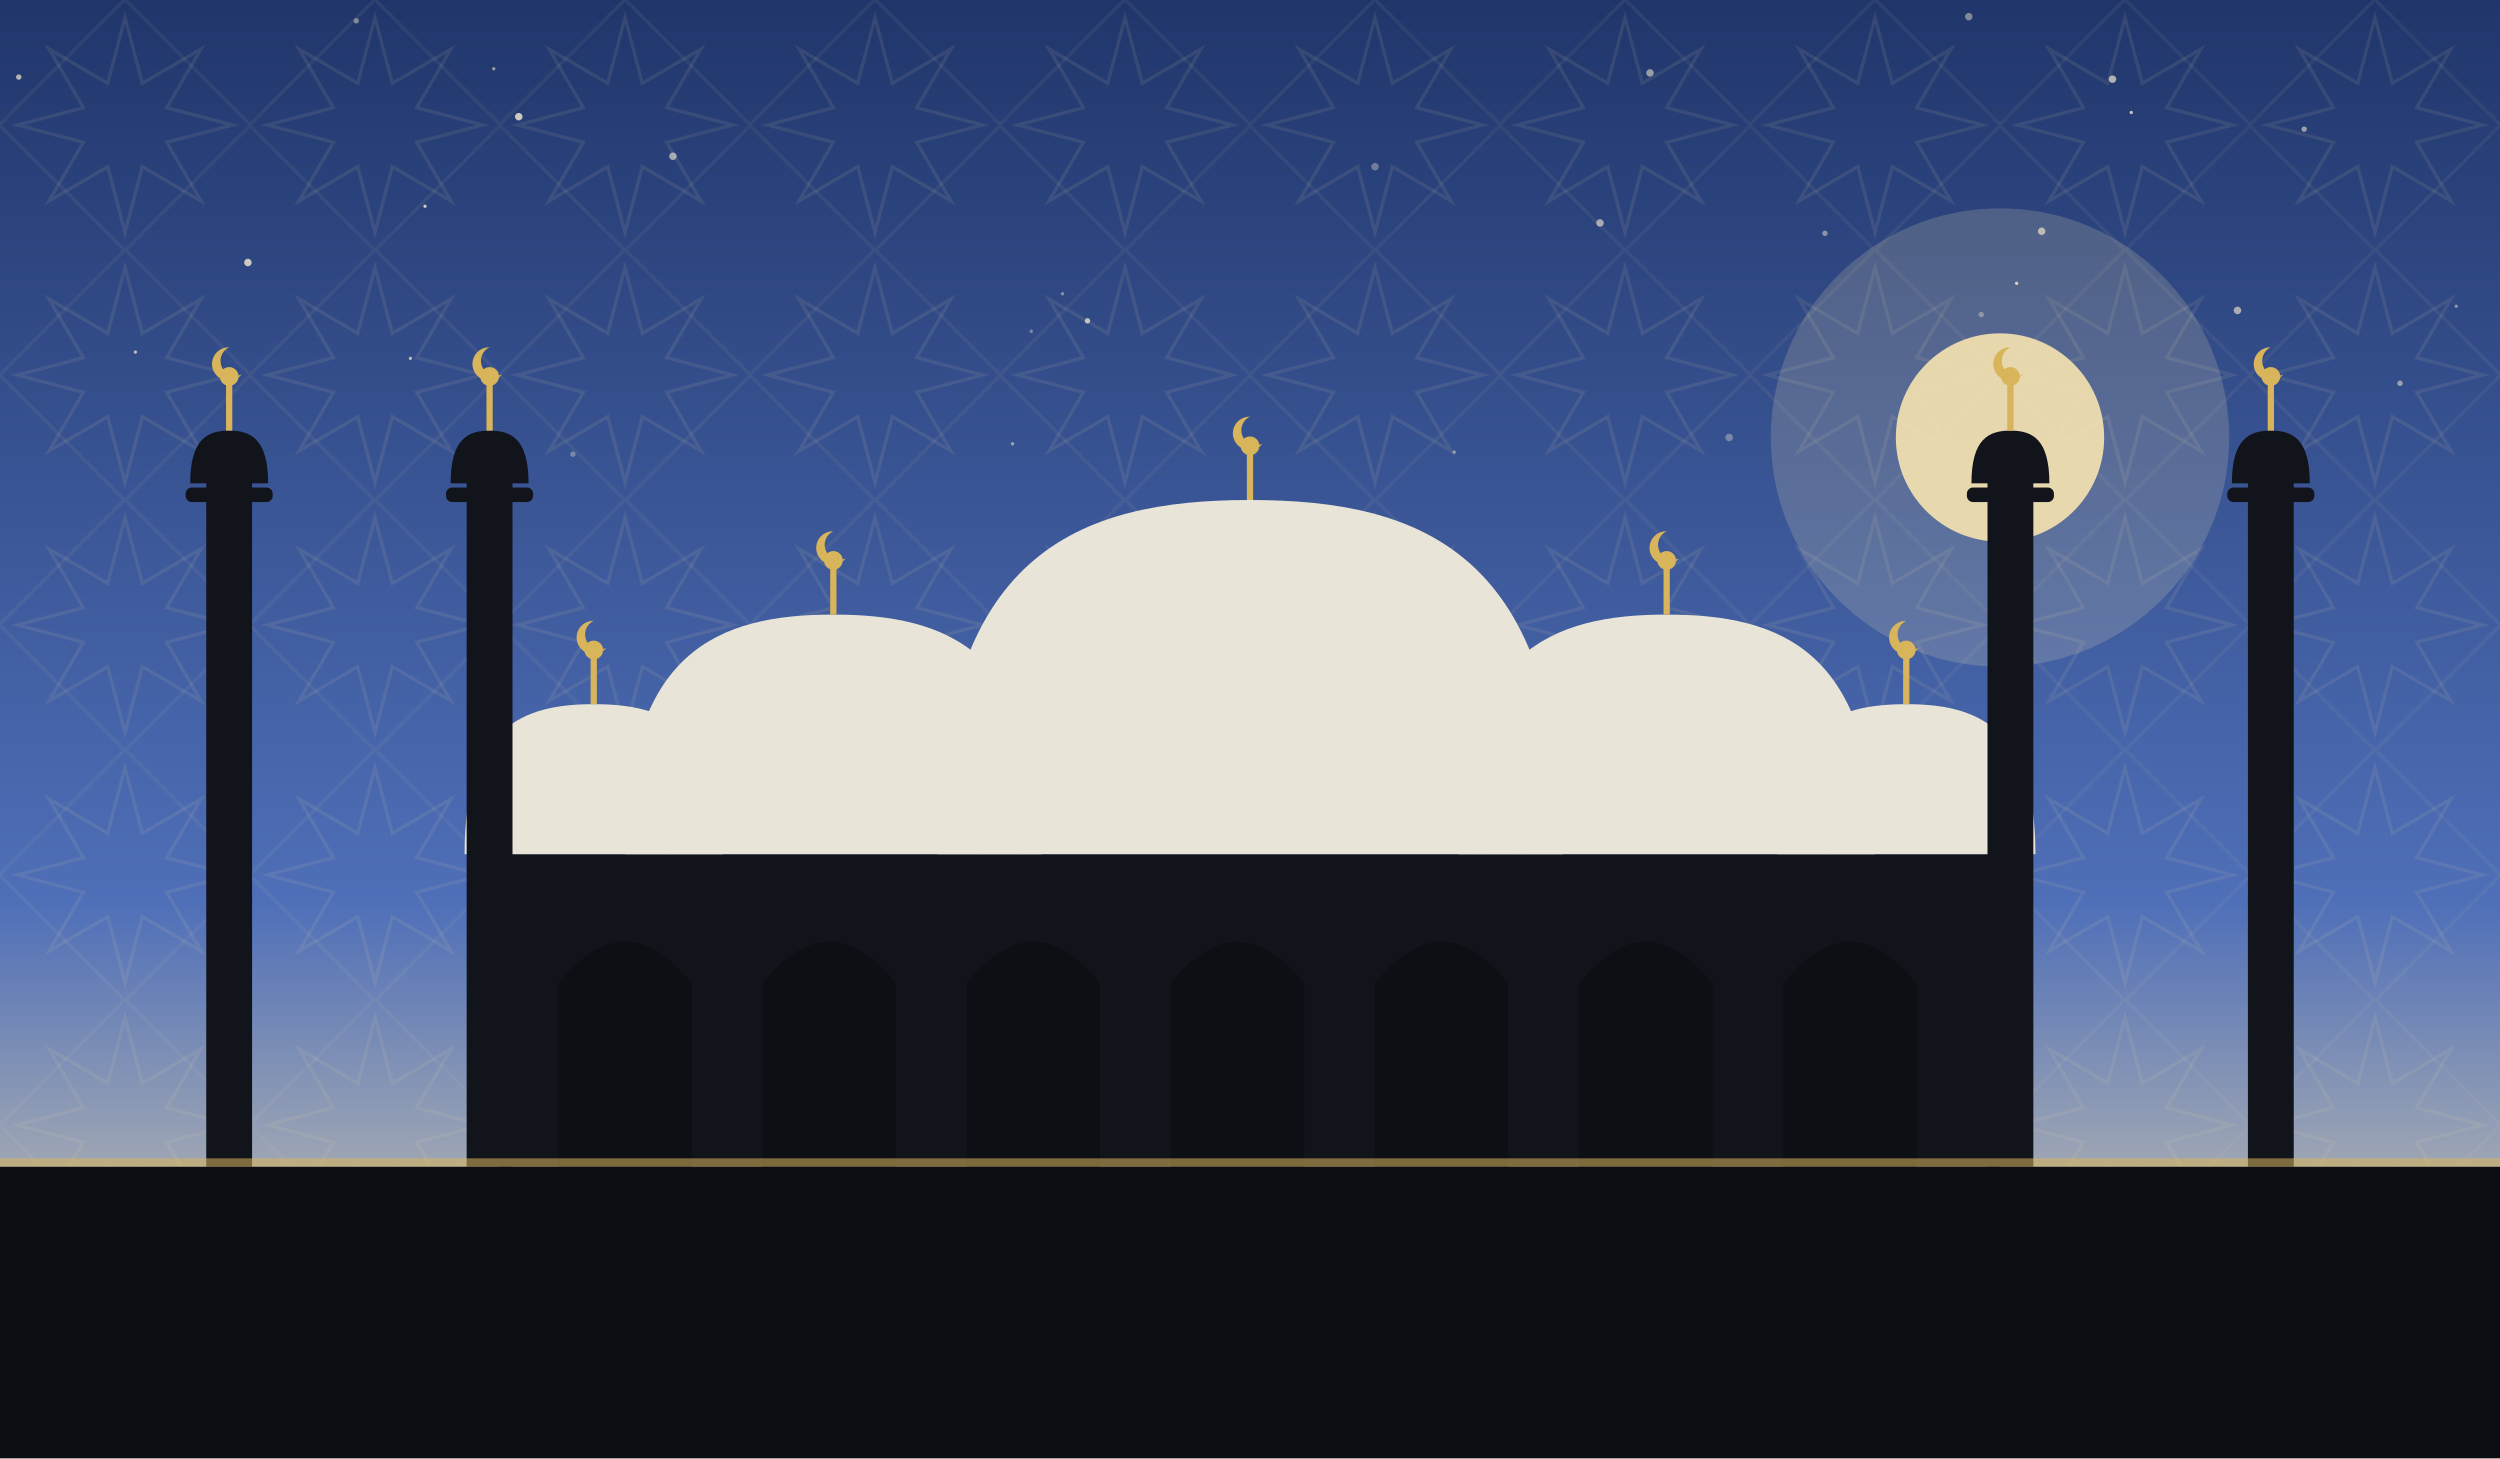
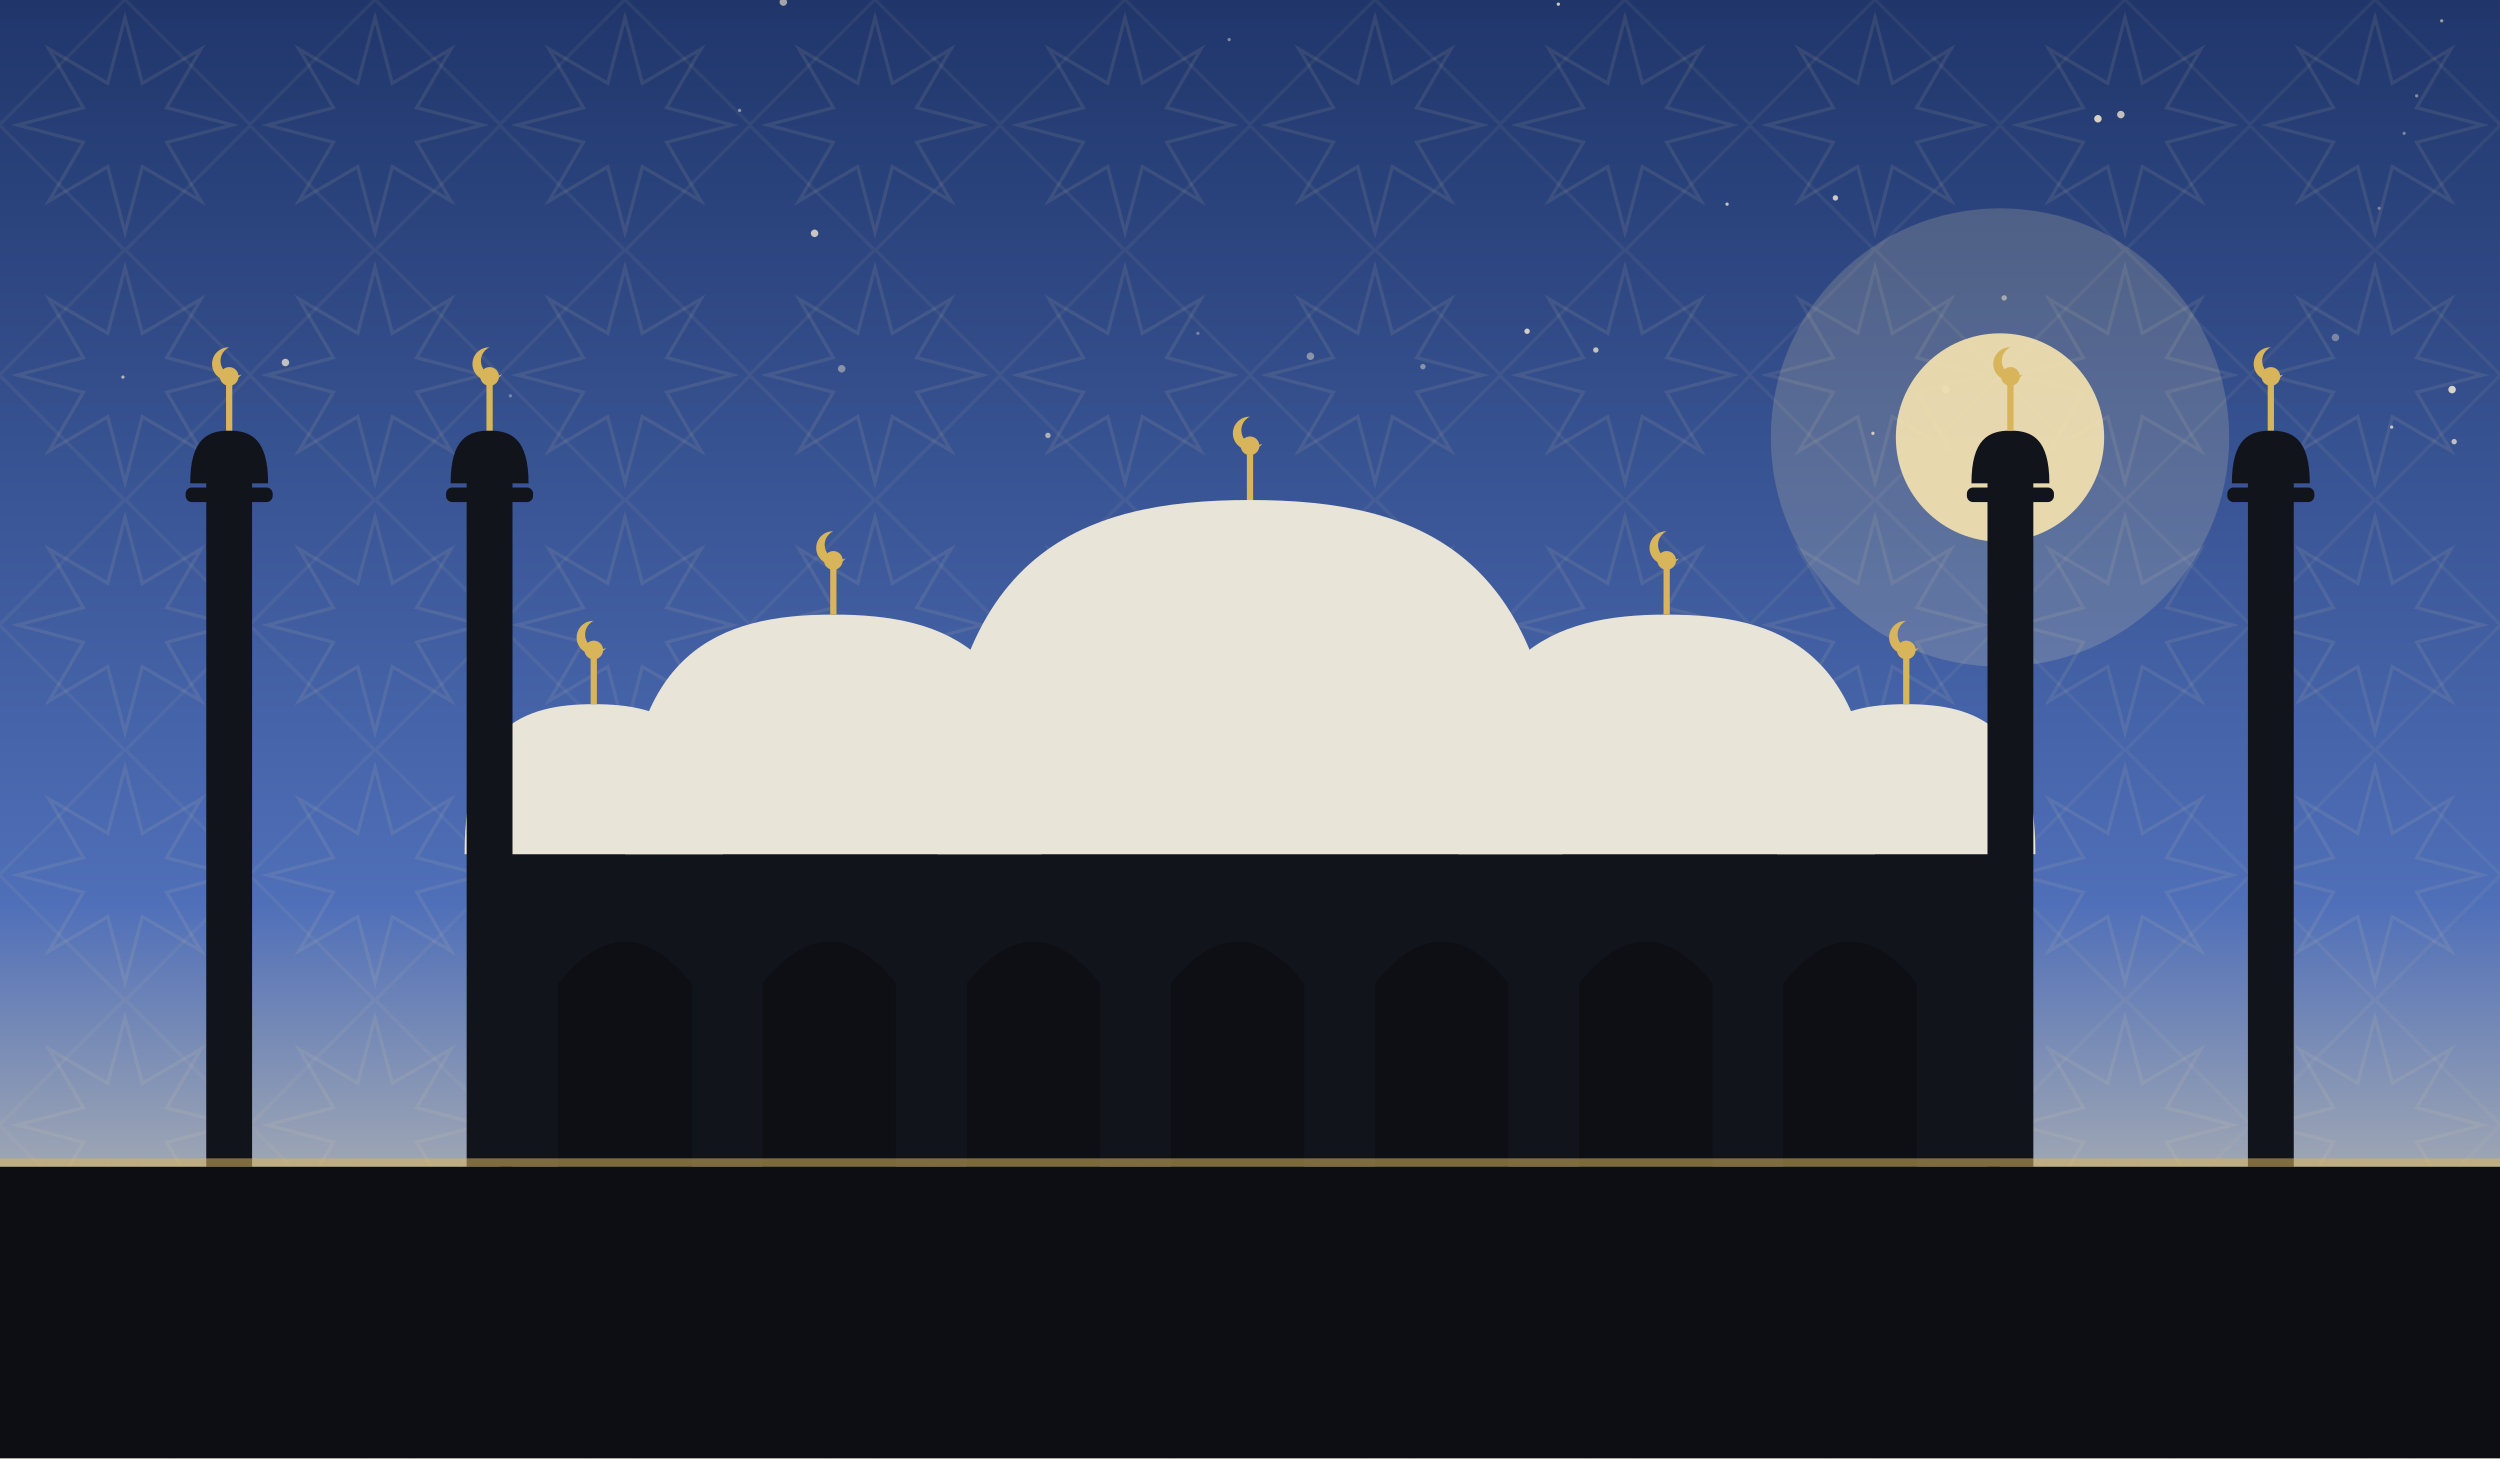
<svg xmlns="http://www.w3.org/2000/svg" viewBox="0 0 1200 700" role="img">
  <defs>
    <linearGradient id="sky" x1="0" y1="0" x2="0" y2="1">
      <stop offset="0" stop-color="#20366b" />
      <stop offset="0.62" stop-color="#4f6fb8" />
      <stop offset="1" stop-color="#f6e3b0" />
    </linearGradient>
    <pattern id="g1" width="120" height="120" patternUnits="userSpaceOnUse">
      <polygon points="111.6,60.0 80.0,68.3 96.5,96.5 68.3,80.0 60.0,111.6 51.7,80.0 23.5,96.5 40.0,68.3 8.4,60.0 40.0,51.7 23.5,23.5 51.7,40.0 60.0,8.4 68.3,40.0 96.5,23.5 80.0,51.7" fill="none" stroke="#e8d9a8" stroke-width="1.6" opacity="0.1" />
      <rect x="17.4" y="17.4" width="85.2" height="85.2" fill="none" stroke="#e8d9a8" stroke-width="1.6" opacity="0.07" transform="rotate(45 60.0 60.0)" />
    </pattern>
  </defs>
  <rect width="1200" height="700" fill="url(#sky)" />
  <rect width="1200" height="700" fill="url(#g1)" />
-   <circle cx="830" cy="210" r="1.8" fill="#f7ecd2" opacity="0.35" />
-   <circle cx="768" cy="107" r="1.8" fill="#f7ecd2" opacity="0.61" />
-   <circle cx="1179" cy="147" r="0.8" fill="#f7ecd2" opacity="0.48" />
-   <circle cx="119" cy="126" r="1.8" fill="#f7ecd2" opacity="0.79" />
-   <circle cx="876" cy="112" r="1.3" fill="#f7ecd2" opacity="0.47" />
-   <circle cx="1074" cy="149" r="1.8" fill="#f7ecd2" opacity="0.61" />
-   <circle cx="65" cy="169" r="0.8" fill="#f7ecd2" opacity="0.70" />
-   <circle cx="945" cy="8" r="1.8" fill="#f7ecd2" opacity="0.45" />
-   <circle cx="522" cy="154" r="1.3" fill="#f7ecd2" opacity="0.73" />
-   <circle cx="980" cy="111" r="1.8" fill="#f7ecd2" opacity="0.65" />
-   <circle cx="951" cy="151" r="1.3" fill="#f7ecd2" opacity="0.36" />
-   <circle cx="171" cy="10" r="1.3" fill="#f7ecd2" opacity="0.45" />
-   <circle cx="968" cy="136" r="0.8" fill="#f7ecd2" opacity="0.83" />
-   <circle cx="486" cy="213" r="0.8" fill="#f7ecd2" opacity="0.53" />
-   <circle cx="237" cy="33" r="0.8" fill="#f7ecd2" opacity="0.56" />
-   <circle cx="197" cy="172" r="0.8" fill="#f7ecd2" opacity="0.69" />
-   <circle cx="1014" cy="38" r="1.8" fill="#f7ecd2" opacity="0.67" />
-   <circle cx="792" cy="35" r="1.8" fill="#f7ecd2" opacity="0.55" />
-   <circle cx="323" cy="75" r="1.8" fill="#f7ecd2" opacity="0.60" />
-   <circle cx="1023" cy="54" r="0.8" fill="#f7ecd2" opacity="0.77" />
-   <circle cx="660" cy="80" r="1.8" fill="#f7ecd2" opacity="0.35" />
-   <circle cx="698" cy="217" r="0.8" fill="#f7ecd2" opacity="0.51" />
-   <circle cx="9" cy="37" r="1.3" fill="#f7ecd2" opacity="0.68" />
-   <circle cx="249" cy="56" r="1.8" fill="#f7ecd2" opacity="0.79" />
-   <circle cx="1106" cy="62" r="1.3" fill="#f7ecd2" opacity="0.57" />
-   <circle cx="204" cy="99" r="0.8" fill="#f7ecd2" opacity="0.81" />
-   <circle cx="495" cy="159" r="0.8" fill="#f7ecd2" opacity="0.40" />
-   <circle cx="275" cy="218" r="1.3" fill="#f7ecd2" opacity="0.35" />
-   <circle cx="1152" cy="184" r="1.3" fill="#f7ecd2" opacity="0.53" />
-   <circle cx="510" cy="141" r="0.8" fill="#f7ecd2" opacity="0.45" />
+   <circle cx="1177" cy="187" r="1.8" fill="#f7ecd2" opacity="0.84" />
+   <circle cx="899" cy="208" r="0.8" fill="#f7ecd2" opacity="0.77" />
+   <circle cx="1142" cy="100" r="0.8" fill="#f7ecd2" opacity="0.35" />
+   <circle cx="1018" cy="55" r="1.8" fill="#f7ecd2" opacity="0.75" />
+   <circle cx="503" cy="209" r="1.3" fill="#f7ecd2" opacity="0.62" />
+   <circle cx="245" cy="190" r="0.8" fill="#f7ecd2" opacity="0.35" />
+   <circle cx="748" cy="2" r="0.8" fill="#f7ecd2" opacity="0.81" />
+   <circle cx="404" cy="177" r="1.8" fill="#f7ecd2" opacity="0.43" />
+   <circle cx="629" cy="171" r="1.8" fill="#f7ecd2" opacity="0.44" />
+   <circle cx="391" cy="112" r="1.8" fill="#f7ecd2" opacity="0.77" />
+   <circle cx="1154" cy="64" r="0.8" fill="#f7ecd2" opacity="0.41" />
+   <circle cx="590" cy="19" r="0.8" fill="#f7ecd2" opacity="0.45" />
+   <circle cx="355" cy="53" r="0.8" fill="#f7ecd2" opacity="0.50" />
+   <circle cx="137" cy="174" r="1.8" fill="#f7ecd2" opacity="0.73" />
+   <circle cx="1160" cy="46" r="0.8" fill="#f7ecd2" opacity="0.45" />
+   <circle cx="376" cy="1" r="1.8" fill="#f7ecd2" opacity="0.61" />
+   <circle cx="881" cy="95" r="1.3" fill="#f7ecd2" opacity="0.80" />
+   <circle cx="683" cy="176" r="1.3" fill="#f7ecd2" opacity="0.43" />
+   <circle cx="766" cy="168" r="1.3" fill="#f7ecd2" opacity="0.73" />
+   <circle cx="962" cy="143" r="1.3" fill="#f7ecd2" opacity="0.51" />
+   <circle cx="1007" cy="57" r="1.8" fill="#f7ecd2" opacity="0.84" />
+   <circle cx="829" cy="98" r="0.8" fill="#f7ecd2" opacity="0.77" />
+   <circle cx="1172" cy="10" r="0.8" fill="#f7ecd2" opacity="0.55" />
+   <circle cx="1148" cy="205" r="0.8" fill="#f7ecd2" opacity="0.75" />
+   <circle cx="733" cy="159" r="1.3" fill="#f7ecd2" opacity="0.82" />
+   <circle cx="575" cy="160" r="0.8" fill="#f7ecd2" opacity="0.35" />
+   <circle cx="1178" cy="212" r="1.3" fill="#f7ecd2" opacity="0.71" />
+   <circle cx="934" cy="187" r="1.8" fill="#f7ecd2" opacity="0.43" />
+   <circle cx="59" cy="181" r="0.8" fill="#f7ecd2" opacity="0.64" />
+   <circle cx="1121" cy="162" r="1.8" fill="#f7ecd2" opacity="0.37" />
  <circle cx="960" cy="210" r="110" fill="#f6e3b0" opacity="0.18" />
  <circle cx="960" cy="210" r="50" fill="#f6e3b0" opacity="0.9" />
  <rect x="240" y="410" width="720" height="150" fill="#12141c" />
  <path d="M 268 560 L 268 472 Q 300 432 332 472 L 332 560 Z" fill="#0c0e14" opacity="0.9" />
  <path d="M 366 560 L 366 472 Q 398 432 430 472 L 430 560 Z" fill="#0c0e14" opacity="0.9" />
  <path d="M 464 560 L 464 472 Q 496 432 528 472 L 528 560 Z" fill="#0c0e14" opacity="0.9" />
  <path d="M 562 560 L 562 472 Q 594 432 626 472 L 626 560 Z" fill="#0c0e14" opacity="0.9" />
  <path d="M 660 560 L 660 472 Q 692 432 724 472 L 724 560 Z" fill="#0c0e14" opacity="0.9" />
  <path d="M 758 560 L 758 472 Q 790 432 822 472 L 822 560 Z" fill="#0c0e14" opacity="0.9" />
  <path d="M 856 560 L 856 472 Q 888 432 920 472 L 920 560 Z" fill="#0c0e14" opacity="0.9" />
  <path d="M 450 410 C 450 265.5, 517.5 240, 600 240 C 682.5 240, 750 265.5, 750 410 Z" fill="#e9e4d8" />
  <line x1="600" y1="240" x2="600" y2="218" stroke="#d8b45a" stroke-width="3" />
  <circle cx="600" cy="214" r="4.5" fill="#d8b45a" />
  <path d="M 600 200 a 8 8 0 1 0 6 13 a 6.4 6.4 0 1 1 -6 -13 Z" fill="#d8b45a" />
  <path d="M 300 410 C 300 312.25, 345.0 295, 400 295 C 455.0 295, 500 312.25, 500 410 Z" fill="#e9e4d8" />
  <line x1="400" y1="295" x2="400" y2="273" stroke="#d8b45a" stroke-width="3" />
  <circle cx="400" cy="269" r="4.5" fill="#d8b45a" />
  <path d="M 400 255 a 8 8 0 1 0 6 13 a 6.4 6.4 0 1 1 -6 -13 Z" fill="#d8b45a" />
  <path d="M 700 410 C 700 312.25, 745.0 295, 800 295 C 855.0 295, 900 312.25, 900 410 Z" fill="#e9e4d8" />
  <line x1="800" y1="295" x2="800" y2="273" stroke="#d8b45a" stroke-width="3" />
  <circle cx="800" cy="269" r="4.5" fill="#d8b45a" />
  <path d="M 800 255 a 8 8 0 1 0 6 13 a 6.4 6.4 0 1 1 -6 -13 Z" fill="#d8b45a" />
  <path d="M 223 410 C 223 348.8, 250.9 338, 285 338 C 319.1 338, 347 348.8, 347 410 Z" fill="#e9e4d8" />
  <line x1="285" y1="338" x2="285" y2="316" stroke="#d8b45a" stroke-width="3" />
  <circle cx="285" cy="312" r="4.5" fill="#d8b45a" />
  <path d="M 285 298 a 8 8 0 1 0 6 13 a 6.4 6.4 0 1 1 -6 -13 Z" fill="#d8b45a" />
  <path d="M 853 410 C 853 348.8, 880.9 338, 915 338 C 949.1 338, 977 348.8, 977 410 Z" fill="#e9e4d8" />
  <line x1="915" y1="338" x2="915" y2="316" stroke="#d8b45a" stroke-width="3" />
  <circle cx="915" cy="312" r="4.5" fill="#d8b45a" />
  <path d="M 915 298 a 8 8 0 1 0 6 13 a 6.4 6.4 0 1 1 -6 -13 Z" fill="#d8b45a" />
  <rect x="99.0" y="230" width="22" height="330" fill="#12141c" />
  <rect x="89.1" y="234" width="41.8" height="7" rx="3" fill="#12141c" />
  <path d="M 91.3 232 C 91.3 210.495, 99.715 206.7, 110 206.7 C 120.285 206.7, 128.7 210.495, 128.7 232 Z" fill="#12141c" />
  <line x1="110" y1="206.7" x2="110" y2="184.7" stroke="#d8b45a" stroke-width="3" />
  <circle cx="110" cy="180.7" r="4.5" fill="#d8b45a" />
  <path d="M 110 166.7 a 8 8 0 1 0 6 13 a 6.4 6.4 0 1 1 -6 -13 Z" fill="#d8b45a" />
  <rect x="224.0" y="230" width="22" height="330" fill="#12141c" />
  <rect x="214.1" y="234" width="41.8" height="7" rx="3" fill="#12141c" />
  <path d="M 216.3 232 C 216.3 210.495, 224.715 206.7, 235 206.7 C 245.285 206.7, 253.7 210.495, 253.7 232 Z" fill="#12141c" />
  <line x1="235" y1="206.7" x2="235" y2="184.7" stroke="#d8b45a" stroke-width="3" />
  <circle cx="235" cy="180.7" r="4.5" fill="#d8b45a" />
  <path d="M 235 166.7 a 8 8 0 1 0 6 13 a 6.4 6.4 0 1 1 -6 -13 Z" fill="#d8b45a" />
  <rect x="954.0" y="230" width="22" height="330" fill="#12141c" />
  <rect x="944.1" y="234" width="41.8" height="7" rx="3" fill="#12141c" />
  <path d="M 946.3 232 C 946.3 210.495, 954.715 206.7, 965 206.7 C 975.285 206.7, 983.7 210.495, 983.7 232 Z" fill="#12141c" />
  <line x1="965" y1="206.7" x2="965" y2="184.7" stroke="#d8b45a" stroke-width="3" />
  <circle cx="965" cy="180.7" r="4.5" fill="#d8b45a" />
  <path d="M 965 166.7 a 8 8 0 1 0 6 13 a 6.4 6.4 0 1 1 -6 -13 Z" fill="#d8b45a" />
  <rect x="1079.0" y="230" width="22" height="330" fill="#12141c" />
  <rect x="1069.1" y="234" width="41.8" height="7" rx="3" fill="#12141c" />
  <path d="M 1071.3 232 C 1071.3 210.495, 1079.715 206.7, 1090 206.7 C 1100.285 206.7, 1108.7 210.495, 1108.7 232 Z" fill="#12141c" />
  <line x1="1090" y1="206.7" x2="1090" y2="184.7" stroke="#d8b45a" stroke-width="3" />
  <circle cx="1090" cy="180.7" r="4.5" fill="#d8b45a" />
  <path d="M 1090 166.7 a 8 8 0 1 0 6 13 a 6.4 6.4 0 1 1 -6 -13 Z" fill="#d8b45a" />
  <rect x="0" y="560" width="1200" height="140" fill="#0c0e14" />
  <rect x="0" y="556" width="1200" height="4" fill="#d8b45a" opacity="0.55" />
</svg>
